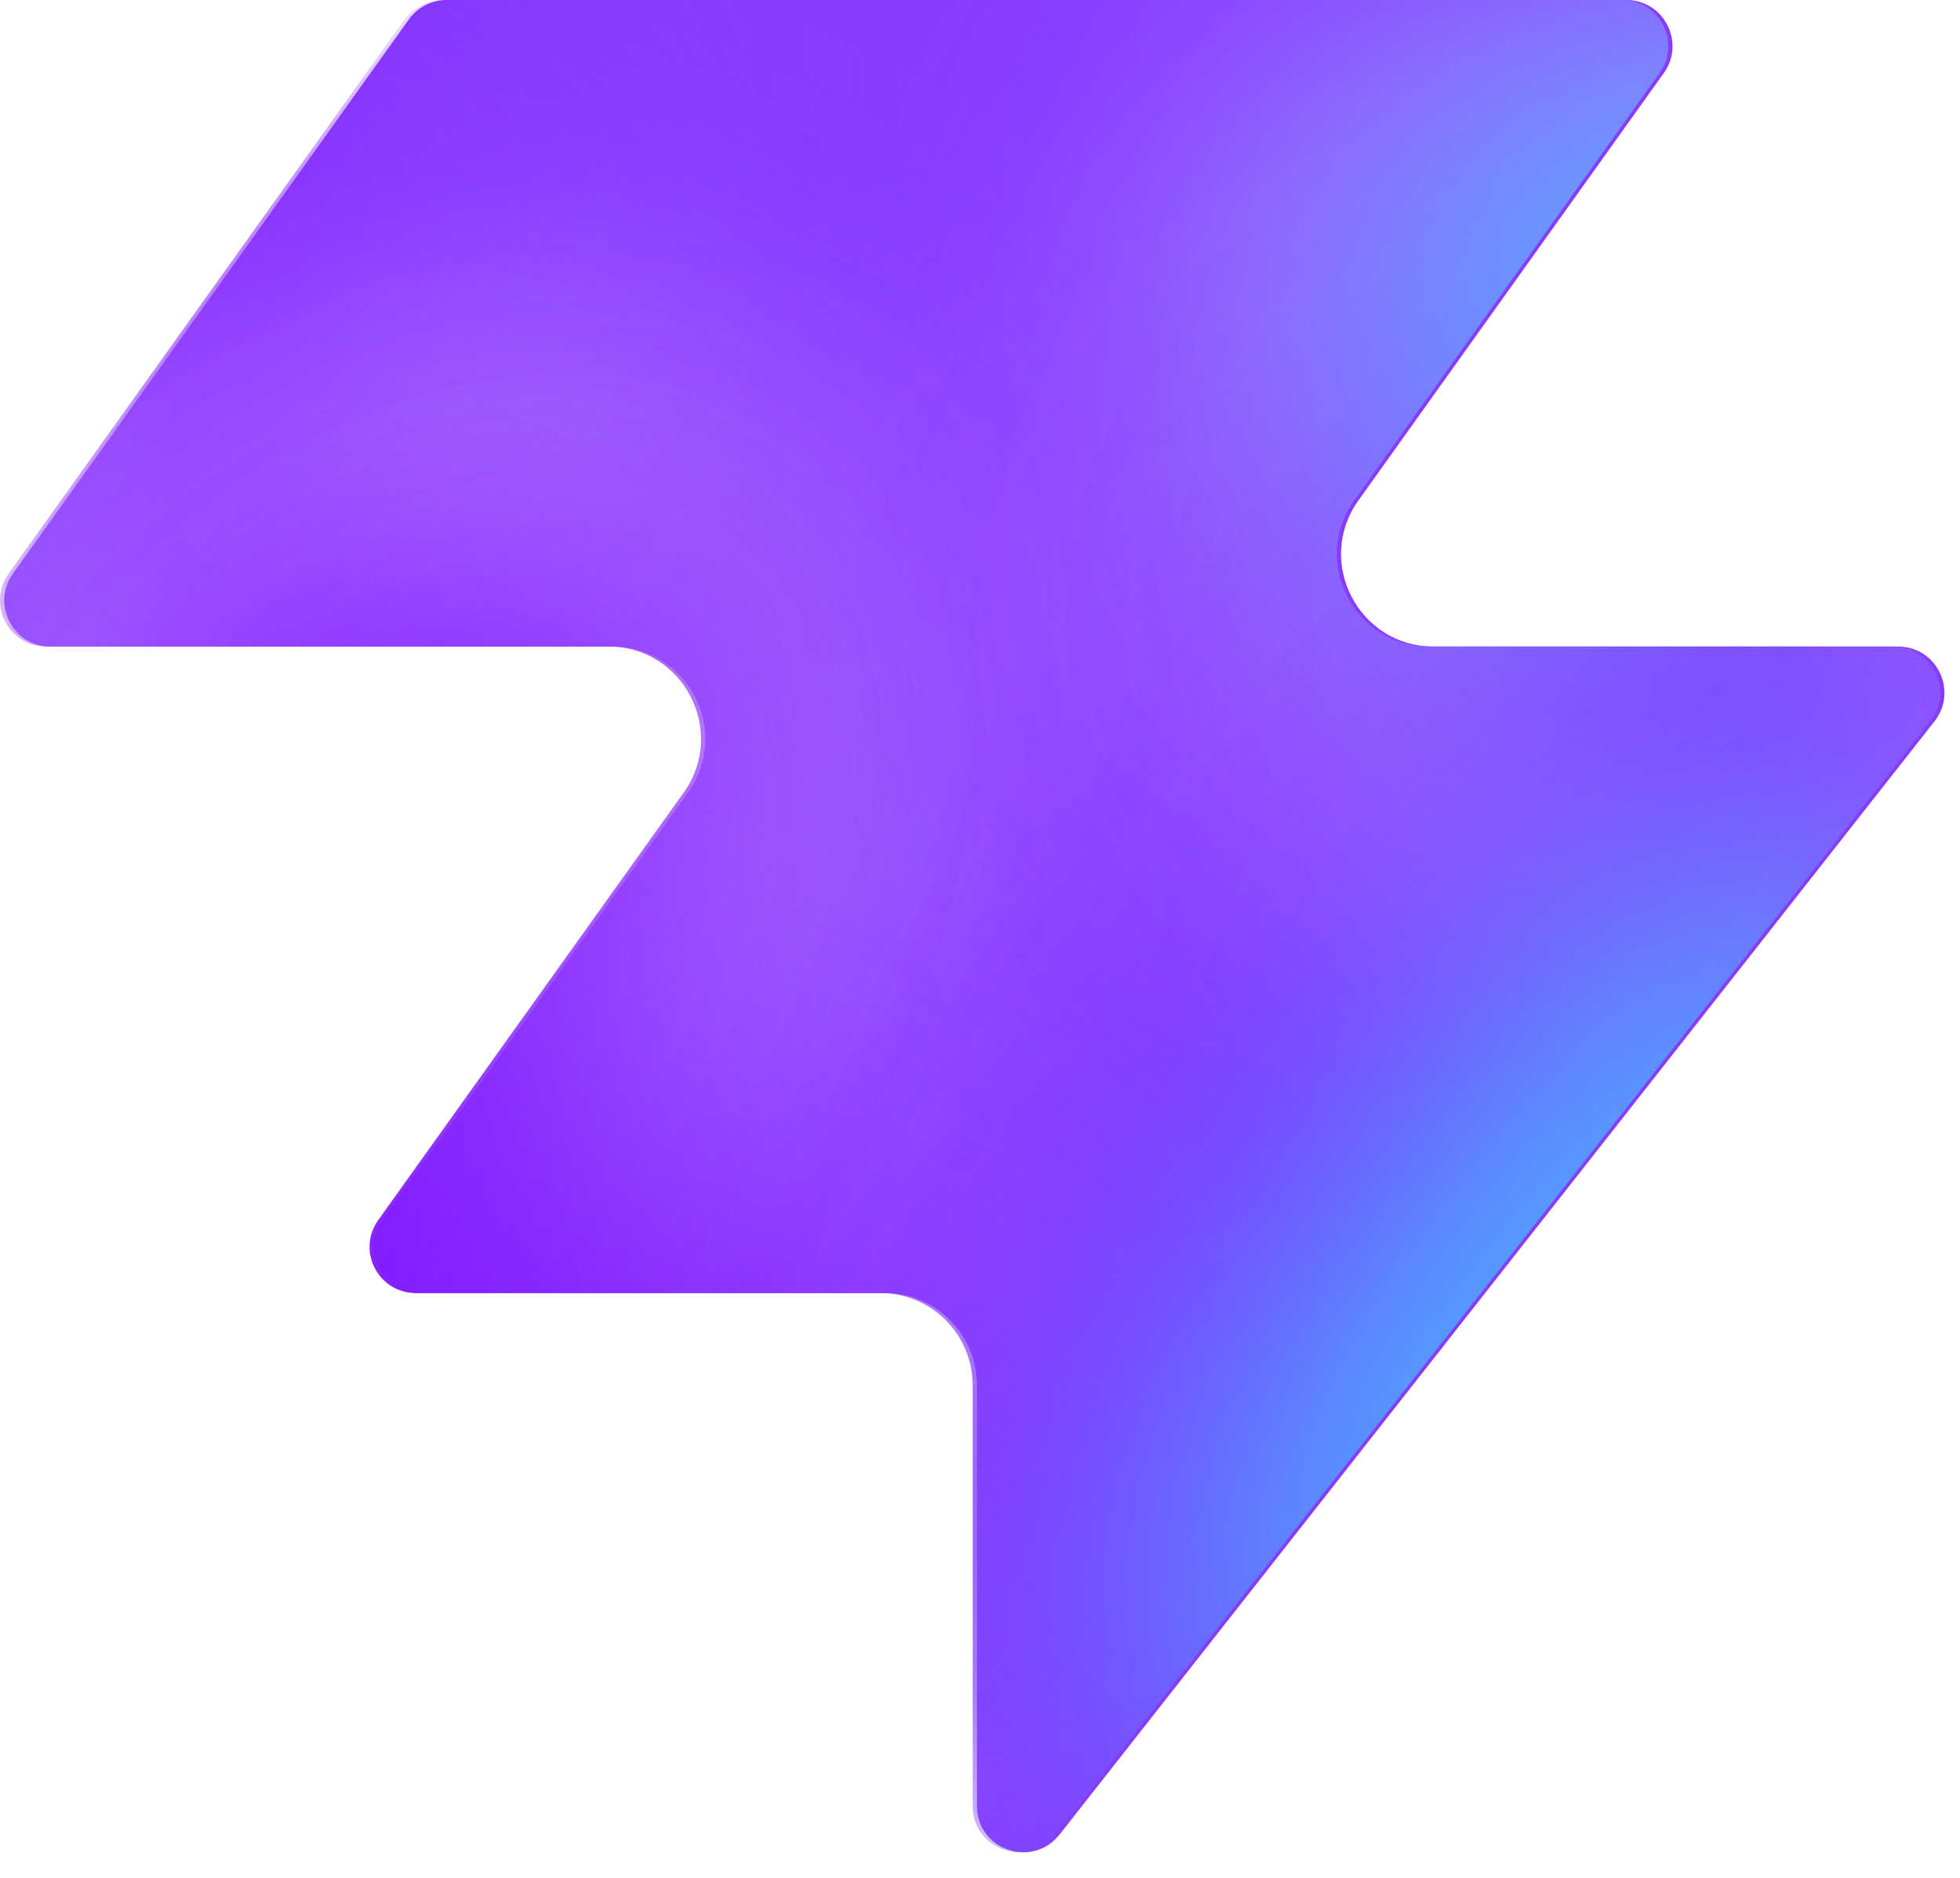
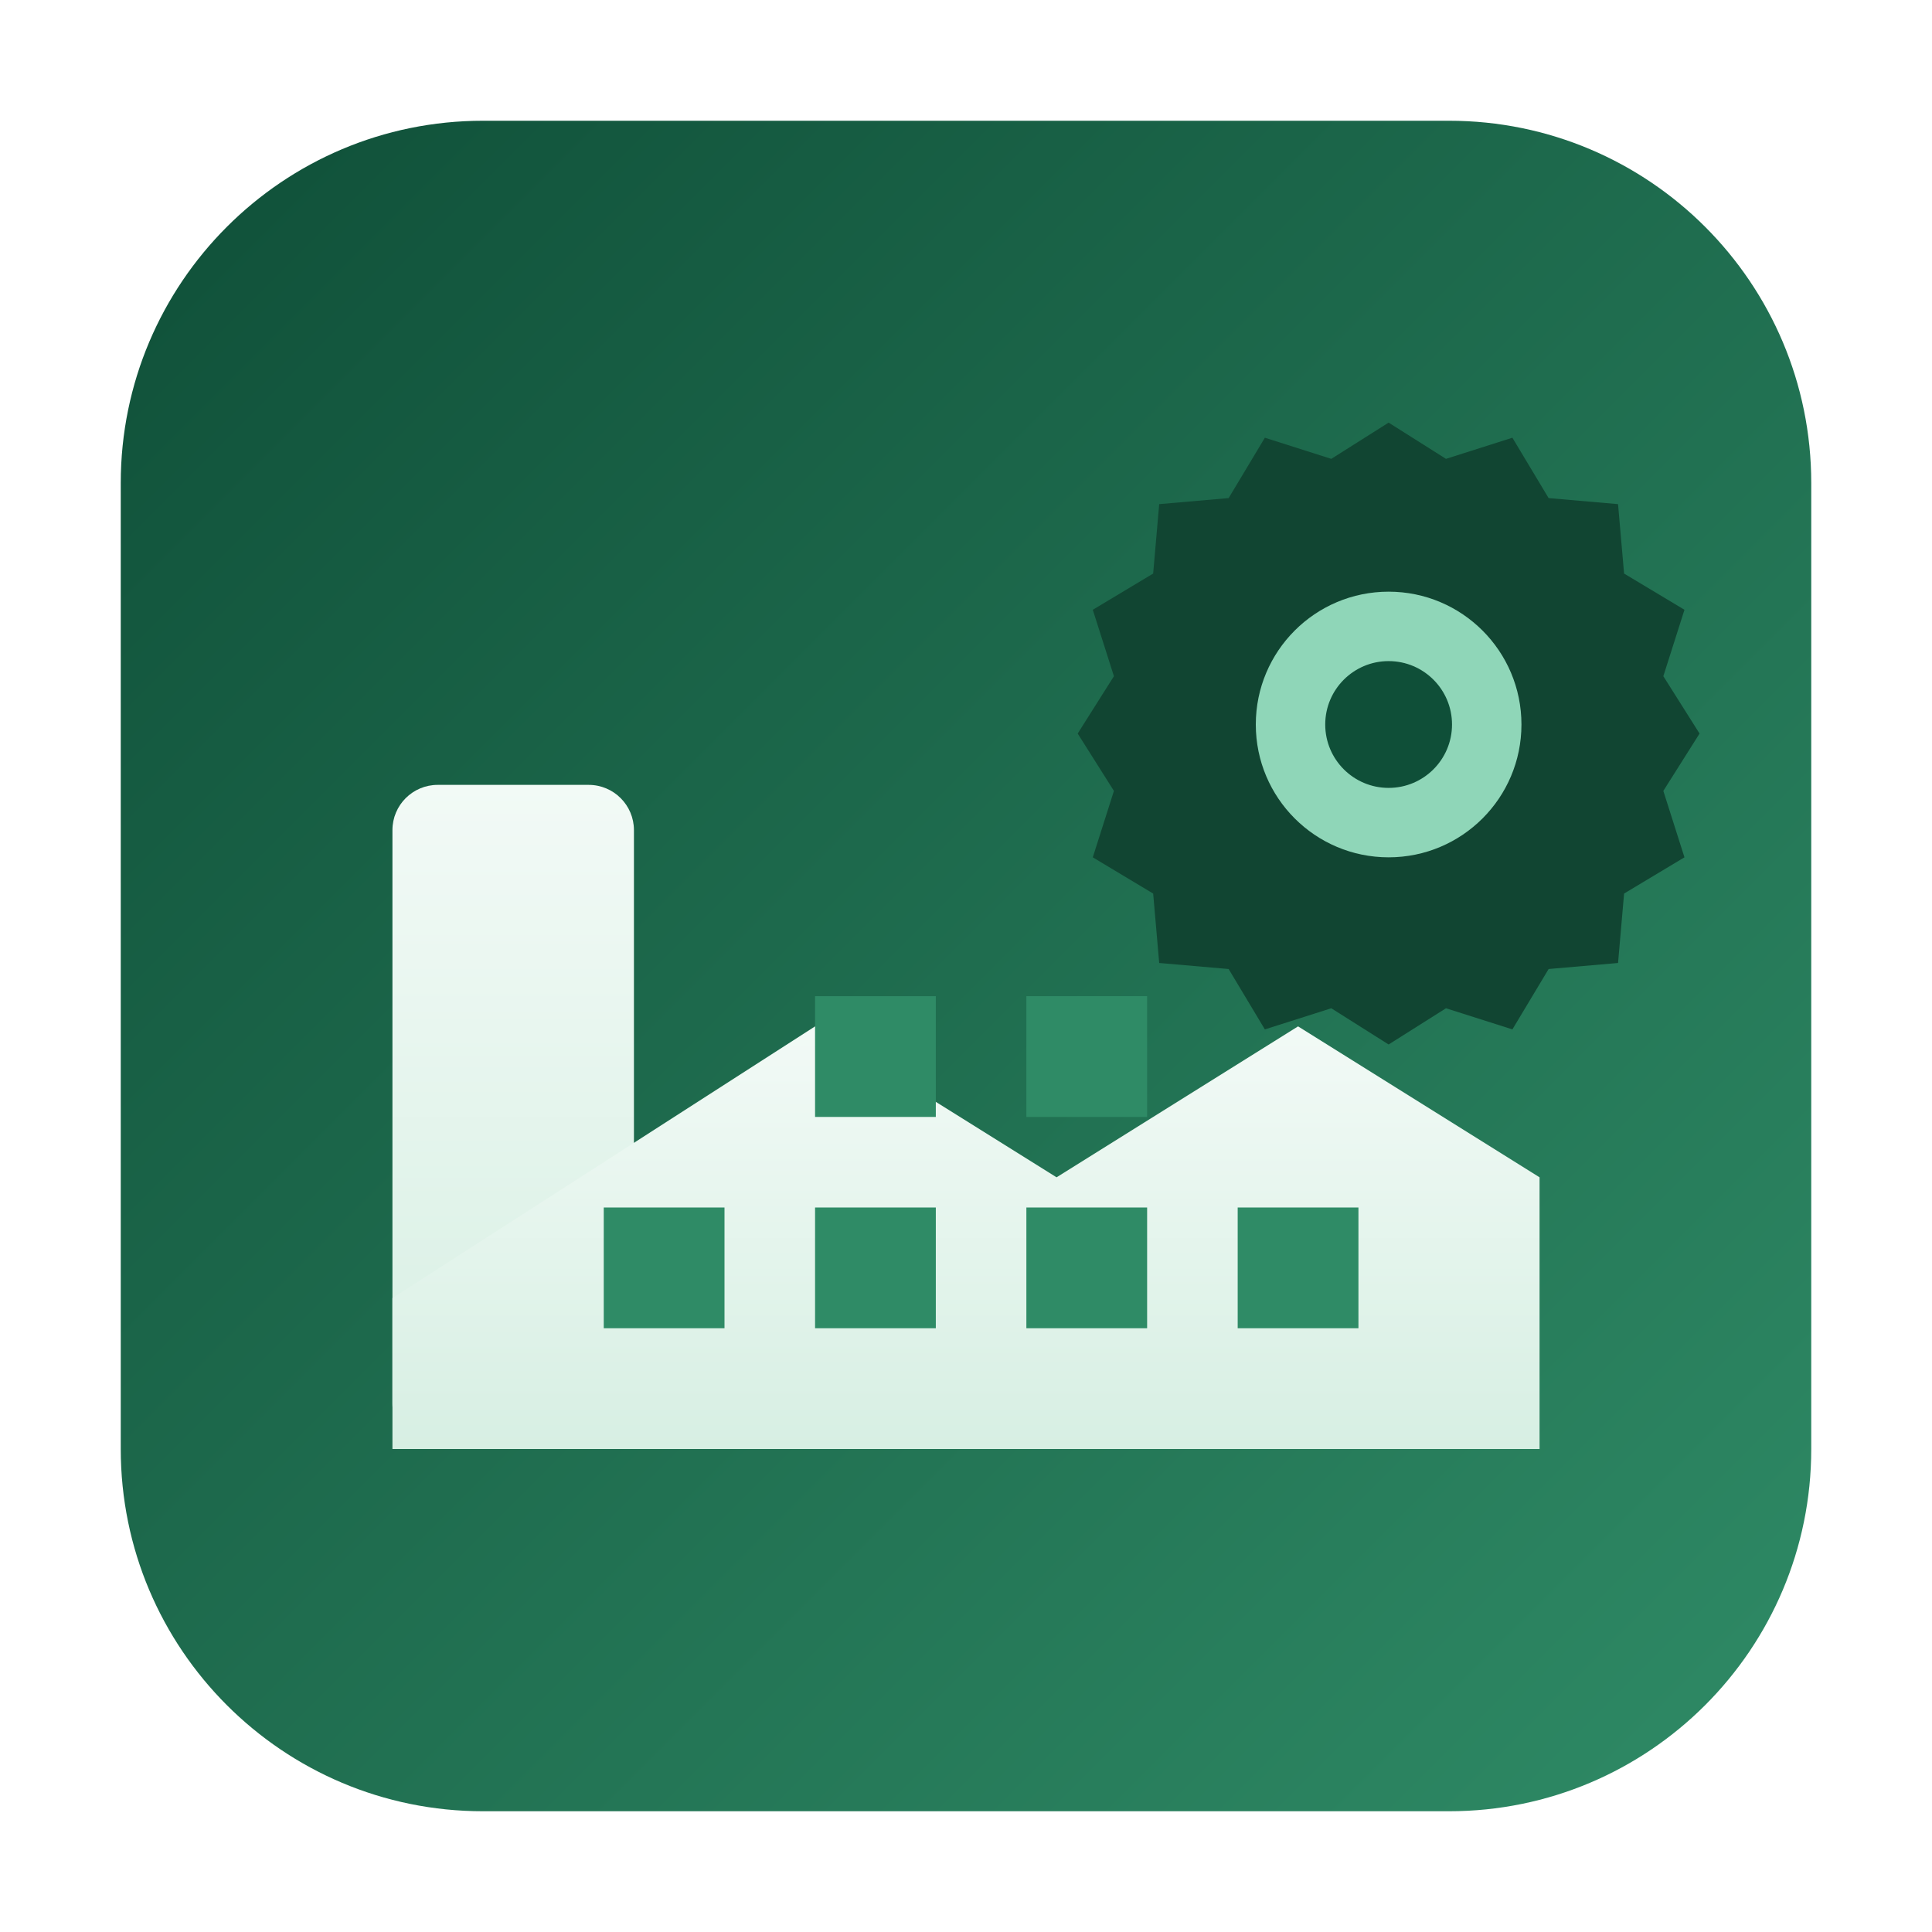
- <svg xmlns="http://www.w3.org/2000/svg" width="48" height="46" fill="none" viewBox="0 0 48 46">
-   <path fill="#863bff" d="M25.946 44.938c-.664.845-2.021.375-2.021-.698V33.937a2.26 2.26 0 0 0-2.262-2.262H10.287c-.92 0-1.456-1.04-.92-1.788l7.48-10.471c1.07-1.497 0-3.578-1.842-3.578H1.237c-.92 0-1.456-1.04-.92-1.788L10.013.474c.214-.297.556-.474.92-.474h28.894c.92 0 1.456 1.04.92 1.788l-7.48 10.471c-1.07 1.498 0 3.579 1.842 3.579h11.377c.943 0 1.473 1.088.89 1.83L25.947 44.94z" style="fill:#863bff;fill:color(display-p3 .525 .23 1);fill-opacity:1" />
-   <mask id="a" width="48" height="46" x="0" y="0" maskUnits="userSpaceOnUse" style="mask-type:alpha">
-     <path fill="#000" d="M25.842 44.938c-.664.844-2.021.375-2.021-.698V33.937a2.26 2.26 0 0 0-2.262-2.262H10.183c-.92 0-1.456-1.04-.92-1.788l7.48-10.471c1.07-1.498 0-3.579-1.842-3.579H1.133c-.92 0-1.456-1.04-.92-1.787L9.91.473c.214-.297.556-.474.92-.474h28.894c.92 0 1.456 1.04.92 1.788l-7.48 10.471c-1.07 1.498 0 3.578 1.842 3.578h11.377c.943 0 1.473 1.088.89 1.832L25.843 44.94z" style="fill:#000;fill-opacity:1" />
-   </mask>
-   <g mask="url(#a)">
-     <g filter="url(#b)">
-       <ellipse cx="5.508" cy="14.704" fill="#ede6ff" rx="5.508" ry="14.704" style="fill:#ede6ff;fill:color(display-p3 .927 .903 1);fill-opacity:1" transform="matrix(.00324 1 1 -.00324 -4.47 31.516)" />
-     </g>
-     <g filter="url(#c)">
-       <ellipse cx="10.399" cy="29.851" fill="#ede6ff" rx="10.399" ry="29.851" style="fill:#ede6ff;fill:color(display-p3 .927 .903 1);fill-opacity:1" transform="matrix(.00324 1 1 -.00324 -39.328 7.883)" />
-     </g>
-     <g filter="url(#d)">
-       <ellipse cx="5.508" cy="30.487" fill="#7e14ff" rx="5.508" ry="30.487" style="fill:#7e14ff;fill:color(display-p3 .492 .077 1);fill-opacity:1" transform="rotate(89.814 -25.913 -14.639)scale(1 -1)" />
-     </g>
-     <g filter="url(#e)">
-       <ellipse cx="5.508" cy="30.599" fill="#7e14ff" rx="5.508" ry="30.599" style="fill:#7e14ff;fill:color(display-p3 .492 .077 1);fill-opacity:1" transform="rotate(89.814 -32.644 -3.334)scale(1 -1)" />
-     </g>
-     <g filter="url(#f)">
-       <ellipse cx="5.508" cy="30.599" fill="#7e14ff" rx="5.508" ry="30.599" style="fill:#7e14ff;fill:color(display-p3 .492 .077 1);fill-opacity:1" transform="matrix(.00324 1 1 -.00324 -34.34 30.47)" />
-     </g>
-     <g filter="url(#g)">
-       <ellipse cx="14.072" cy="22.078" fill="#ede6ff" rx="14.072" ry="22.078" style="fill:#ede6ff;fill:color(display-p3 .927 .903 1);fill-opacity:1" transform="rotate(93.35 24.506 48.493)scale(-1 1)" />
-     </g>
-     <g filter="url(#h)">
-       <ellipse cx="3.47" cy="21.501" fill="#7e14ff" rx="3.47" ry="21.501" style="fill:#7e14ff;fill:color(display-p3 .492 .077 1);fill-opacity:1" transform="rotate(89.009 28.708 47.59)scale(-1 1)" />
-     </g>
-     <g filter="url(#i)">
-       <ellipse cx="3.47" cy="21.501" fill="#7e14ff" rx="3.47" ry="21.501" style="fill:#7e14ff;fill:color(display-p3 .492 .077 1);fill-opacity:1" transform="rotate(89.009 28.708 47.59)scale(-1 1)" />
-     </g>
-     <g filter="url(#j)">
-       <ellipse cx=".387" cy="8.972" fill="#7e14ff" rx="4.407" ry="29.108" style="fill:#7e14ff;fill:color(display-p3 .492 .077 1);fill-opacity:1" transform="rotate(39.51 .387 8.972)" />
-     </g>
-     <g filter="url(#k)">
-       <ellipse cx="47.523" cy="-6.092" fill="#7e14ff" rx="4.407" ry="29.108" style="fill:#7e14ff;fill:color(display-p3 .492 .077 1);fill-opacity:1" transform="rotate(37.892 47.523 -6.092)" />
-     </g>
-     <g filter="url(#l)">
-       <ellipse cx="41.412" cy="6.333" fill="#47bfff" rx="5.971" ry="9.665" style="fill:#47bfff;fill:color(display-p3 .28 .748 1);fill-opacity:1" transform="rotate(37.892 41.412 6.333)" />
-     </g>
-     <g filter="url(#m)">
-       <ellipse cx="-1.879" cy="38.332" fill="#7e14ff" rx="4.407" ry="29.108" style="fill:#7e14ff;fill:color(display-p3 .492 .077 1);fill-opacity:1" transform="rotate(37.892 -1.88 38.332)" />
-     </g>
-     <g filter="url(#n)">
-       <ellipse cx="-1.879" cy="38.332" fill="#7e14ff" rx="4.407" ry="29.108" style="fill:#7e14ff;fill:color(display-p3 .492 .077 1);fill-opacity:1" transform="rotate(37.892 -1.88 38.332)" />
-     </g>
-     <g filter="url(#o)">
-       <ellipse cx="35.651" cy="29.907" fill="#7e14ff" rx="4.407" ry="29.108" style="fill:#7e14ff;fill:color(display-p3 .492 .077 1);fill-opacity:1" transform="rotate(37.892 35.651 29.907)" />
-     </g>
-     <g filter="url(#p)">
-       <ellipse cx="38.418" cy="32.4" fill="#47bfff" rx="5.971" ry="15.297" style="fill:#47bfff;fill:color(display-p3 .28 .748 1);fill-opacity:1" transform="rotate(37.892 38.418 32.4)" />
-     </g>
-   </g>
+ <svg xmlns="http://www.w3.org/2000/svg" viewBox="0 0 64 64" width="64" height="64">
  <defs>
-     <filter id="b" width="60.045" height="41.654" x="-19.77" y="16.149" color-interpolation-filters="sRGB" filterUnits="userSpaceOnUse">
-       <feFlood flood-opacity="0" result="BackgroundImageFix" />
-       <feBlend in="SourceGraphic" in2="BackgroundImageFix" result="shape" />
-       <feGaussianBlur result="effect1_foregroundBlur_2002_17158" stdDeviation="7.659" />
-     </filter>
-     <filter id="c" width="90.34" height="51.437" x="-54.613" y="-7.533" color-interpolation-filters="sRGB" filterUnits="userSpaceOnUse">
-       <feFlood flood-opacity="0" result="BackgroundImageFix" />
-       <feBlend in="SourceGraphic" in2="BackgroundImageFix" result="shape" />
-       <feGaussianBlur result="effect1_foregroundBlur_2002_17158" stdDeviation="7.659" />
-     </filter>
-     <filter id="d" width="79.355" height="29.4" x="-49.64" y="2.03" color-interpolation-filters="sRGB" filterUnits="userSpaceOnUse">
-       <feFlood flood-opacity="0" result="BackgroundImageFix" />
-       <feBlend in="SourceGraphic" in2="BackgroundImageFix" result="shape" />
-       <feGaussianBlur result="effect1_foregroundBlur_2002_17158" stdDeviation="4.596" />
-     </filter>
-     <filter id="e" width="79.579" height="29.4" x="-45.045" y="20.029" color-interpolation-filters="sRGB" filterUnits="userSpaceOnUse">
-       <feFlood flood-opacity="0" result="BackgroundImageFix" />
-       <feBlend in="SourceGraphic" in2="BackgroundImageFix" result="shape" />
-       <feGaussianBlur result="effect1_foregroundBlur_2002_17158" stdDeviation="4.596" />
-     </filter>
-     <filter id="f" width="79.579" height="29.4" x="-43.513" y="21.178" color-interpolation-filters="sRGB" filterUnits="userSpaceOnUse">
-       <feFlood flood-opacity="0" result="BackgroundImageFix" />
-       <feBlend in="SourceGraphic" in2="BackgroundImageFix" result="shape" />
-       <feGaussianBlur result="effect1_foregroundBlur_2002_17158" stdDeviation="4.596" />
-     </filter>
-     <filter id="g" width="74.749" height="58.852" x="15.756" y="-17.901" color-interpolation-filters="sRGB" filterUnits="userSpaceOnUse">
-       <feFlood flood-opacity="0" result="BackgroundImageFix" />
-       <feBlend in="SourceGraphic" in2="BackgroundImageFix" result="shape" />
-       <feGaussianBlur result="effect1_foregroundBlur_2002_17158" stdDeviation="7.659" />
-     </filter>
-     <filter id="h" width="61.377" height="25.362" x="23.548" y="2.284" color-interpolation-filters="sRGB" filterUnits="userSpaceOnUse">
-       <feFlood flood-opacity="0" result="BackgroundImageFix" />
-       <feBlend in="SourceGraphic" in2="BackgroundImageFix" result="shape" />
-       <feGaussianBlur result="effect1_foregroundBlur_2002_17158" stdDeviation="4.596" />
-     </filter>
-     <filter id="i" width="61.377" height="25.362" x="23.548" y="2.284" color-interpolation-filters="sRGB" filterUnits="userSpaceOnUse">
-       <feFlood flood-opacity="0" result="BackgroundImageFix" />
-       <feBlend in="SourceGraphic" in2="BackgroundImageFix" result="shape" />
-       <feGaussianBlur result="effect1_foregroundBlur_2002_17158" stdDeviation="4.596" />
-     </filter>
-     <filter id="j" width="56.045" height="63.649" x="-27.636" y="-22.853" color-interpolation-filters="sRGB" filterUnits="userSpaceOnUse">
-       <feFlood flood-opacity="0" result="BackgroundImageFix" />
-       <feBlend in="SourceGraphic" in2="BackgroundImageFix" result="shape" />
-       <feGaussianBlur result="effect1_foregroundBlur_2002_17158" stdDeviation="4.596" />
-     </filter>
-     <filter id="k" width="54.814" height="64.646" x="20.116" y="-38.415" color-interpolation-filters="sRGB" filterUnits="userSpaceOnUse">
-       <feFlood flood-opacity="0" result="BackgroundImageFix" />
-       <feBlend in="SourceGraphic" in2="BackgroundImageFix" result="shape" />
-       <feGaussianBlur result="effect1_foregroundBlur_2002_17158" stdDeviation="4.596" />
-     </filter>
-     <filter id="l" width="33.541" height="35.313" x="24.641" y="-11.323" color-interpolation-filters="sRGB" filterUnits="userSpaceOnUse">
-       <feFlood flood-opacity="0" result="BackgroundImageFix" />
-       <feBlend in="SourceGraphic" in2="BackgroundImageFix" result="shape" />
-       <feGaussianBlur result="effect1_foregroundBlur_2002_17158" stdDeviation="4.596" />
-     </filter>
-     <filter id="m" width="54.814" height="64.646" x="-29.286" y="6.009" color-interpolation-filters="sRGB" filterUnits="userSpaceOnUse">
-       <feFlood flood-opacity="0" result="BackgroundImageFix" />
-       <feBlend in="SourceGraphic" in2="BackgroundImageFix" result="shape" />
-       <feGaussianBlur result="effect1_foregroundBlur_2002_17158" stdDeviation="4.596" />
-     </filter>
-     <filter id="n" width="54.814" height="64.646" x="-29.286" y="6.009" color-interpolation-filters="sRGB" filterUnits="userSpaceOnUse">
-       <feFlood flood-opacity="0" result="BackgroundImageFix" />
-       <feBlend in="SourceGraphic" in2="BackgroundImageFix" result="shape" />
-       <feGaussianBlur result="effect1_foregroundBlur_2002_17158" stdDeviation="4.596" />
-     </filter>
-     <filter id="o" width="54.814" height="64.646" x="8.244" y="-2.416" color-interpolation-filters="sRGB" filterUnits="userSpaceOnUse">
-       <feFlood flood-opacity="0" result="BackgroundImageFix" />
-       <feBlend in="SourceGraphic" in2="BackgroundImageFix" result="shape" />
-       <feGaussianBlur result="effect1_foregroundBlur_2002_17158" stdDeviation="4.596" />
-     </filter>
-     <filter id="p" width="39.409" height="43.623" x="18.713" y="10.588" color-interpolation-filters="sRGB" filterUnits="userSpaceOnUse">
-       <feFlood flood-opacity="0" result="BackgroundImageFix" />
-       <feBlend in="SourceGraphic" in2="BackgroundImageFix" result="shape" />
-       <feGaussianBlur result="effect1_foregroundBlur_2002_17158" stdDeviation="4.596" />
-     </filter>
+     <linearGradient id="bg" x1="0" y1="0" x2="1" y2="1">
+       <stop offset="0%" stop-color="#0f4f38" />
+       <stop offset="100%" stop-color="#2f8b66" />
+     </linearGradient>
+     <linearGradient id="factory" x1="0" y1="0" x2="0" y2="1">
+       <stop offset="0%" stop-color="#f2faf6" />
+       <stop offset="100%" stop-color="#d7efe3" />
+     </linearGradient>
  </defs>
+   <rect x="4" y="4" width="56" height="56" rx="12" fill="url(#bg)" />
+   <rect x="13" y="26" width="8" height="22" rx="1.5" fill="url(#factory)" />
+   <path d="M13 48h38v-9l-8-5-8 5-8-5-14 9z" fill="url(#factory)" />
+   <rect x="20" y="40" width="4" height="4" fill="#2f8b66" />
+   <rect x="27" y="40" width="4" height="4" fill="#2f8b66" />
+   <rect x="34" y="40" width="4" height="4" fill="#2f8b66" />
+   <rect x="41" y="40" width="4" height="4" fill="#2f8b66" />
+   <rect x="27" y="33" width="4" height="4" fill="#2f8b66" />
+   <rect x="34" y="33" width="4" height="4" fill="#2f8b66" />
+   <path fill="#114532" d="M46 14l1.9 1.2 2.2-.7 1.2 2 2.3.2.2 2.3 2 1.2-.7 2.2 1.2 1.9-1.2 1.9.7 2.2-2 1.2-.2 2.3-2.3.2-1.2 2-2.2-.7-1.9 1.2-1.9-1.2-2.2.7-1.2-2-2.3-.2-.2-2.3-2-1.2.7-2.2-1.2-1.9 1.2-1.9-.7-2.2 2-1.2.2-2.3 2.3-.2 1.2-2 2.2.7z" />
+   <circle cx="46" cy="24" r="4.4" fill="#8fd6b8" />
+   <circle cx="46" cy="24" r="2.1" fill="#0f4f38" />
</svg>
